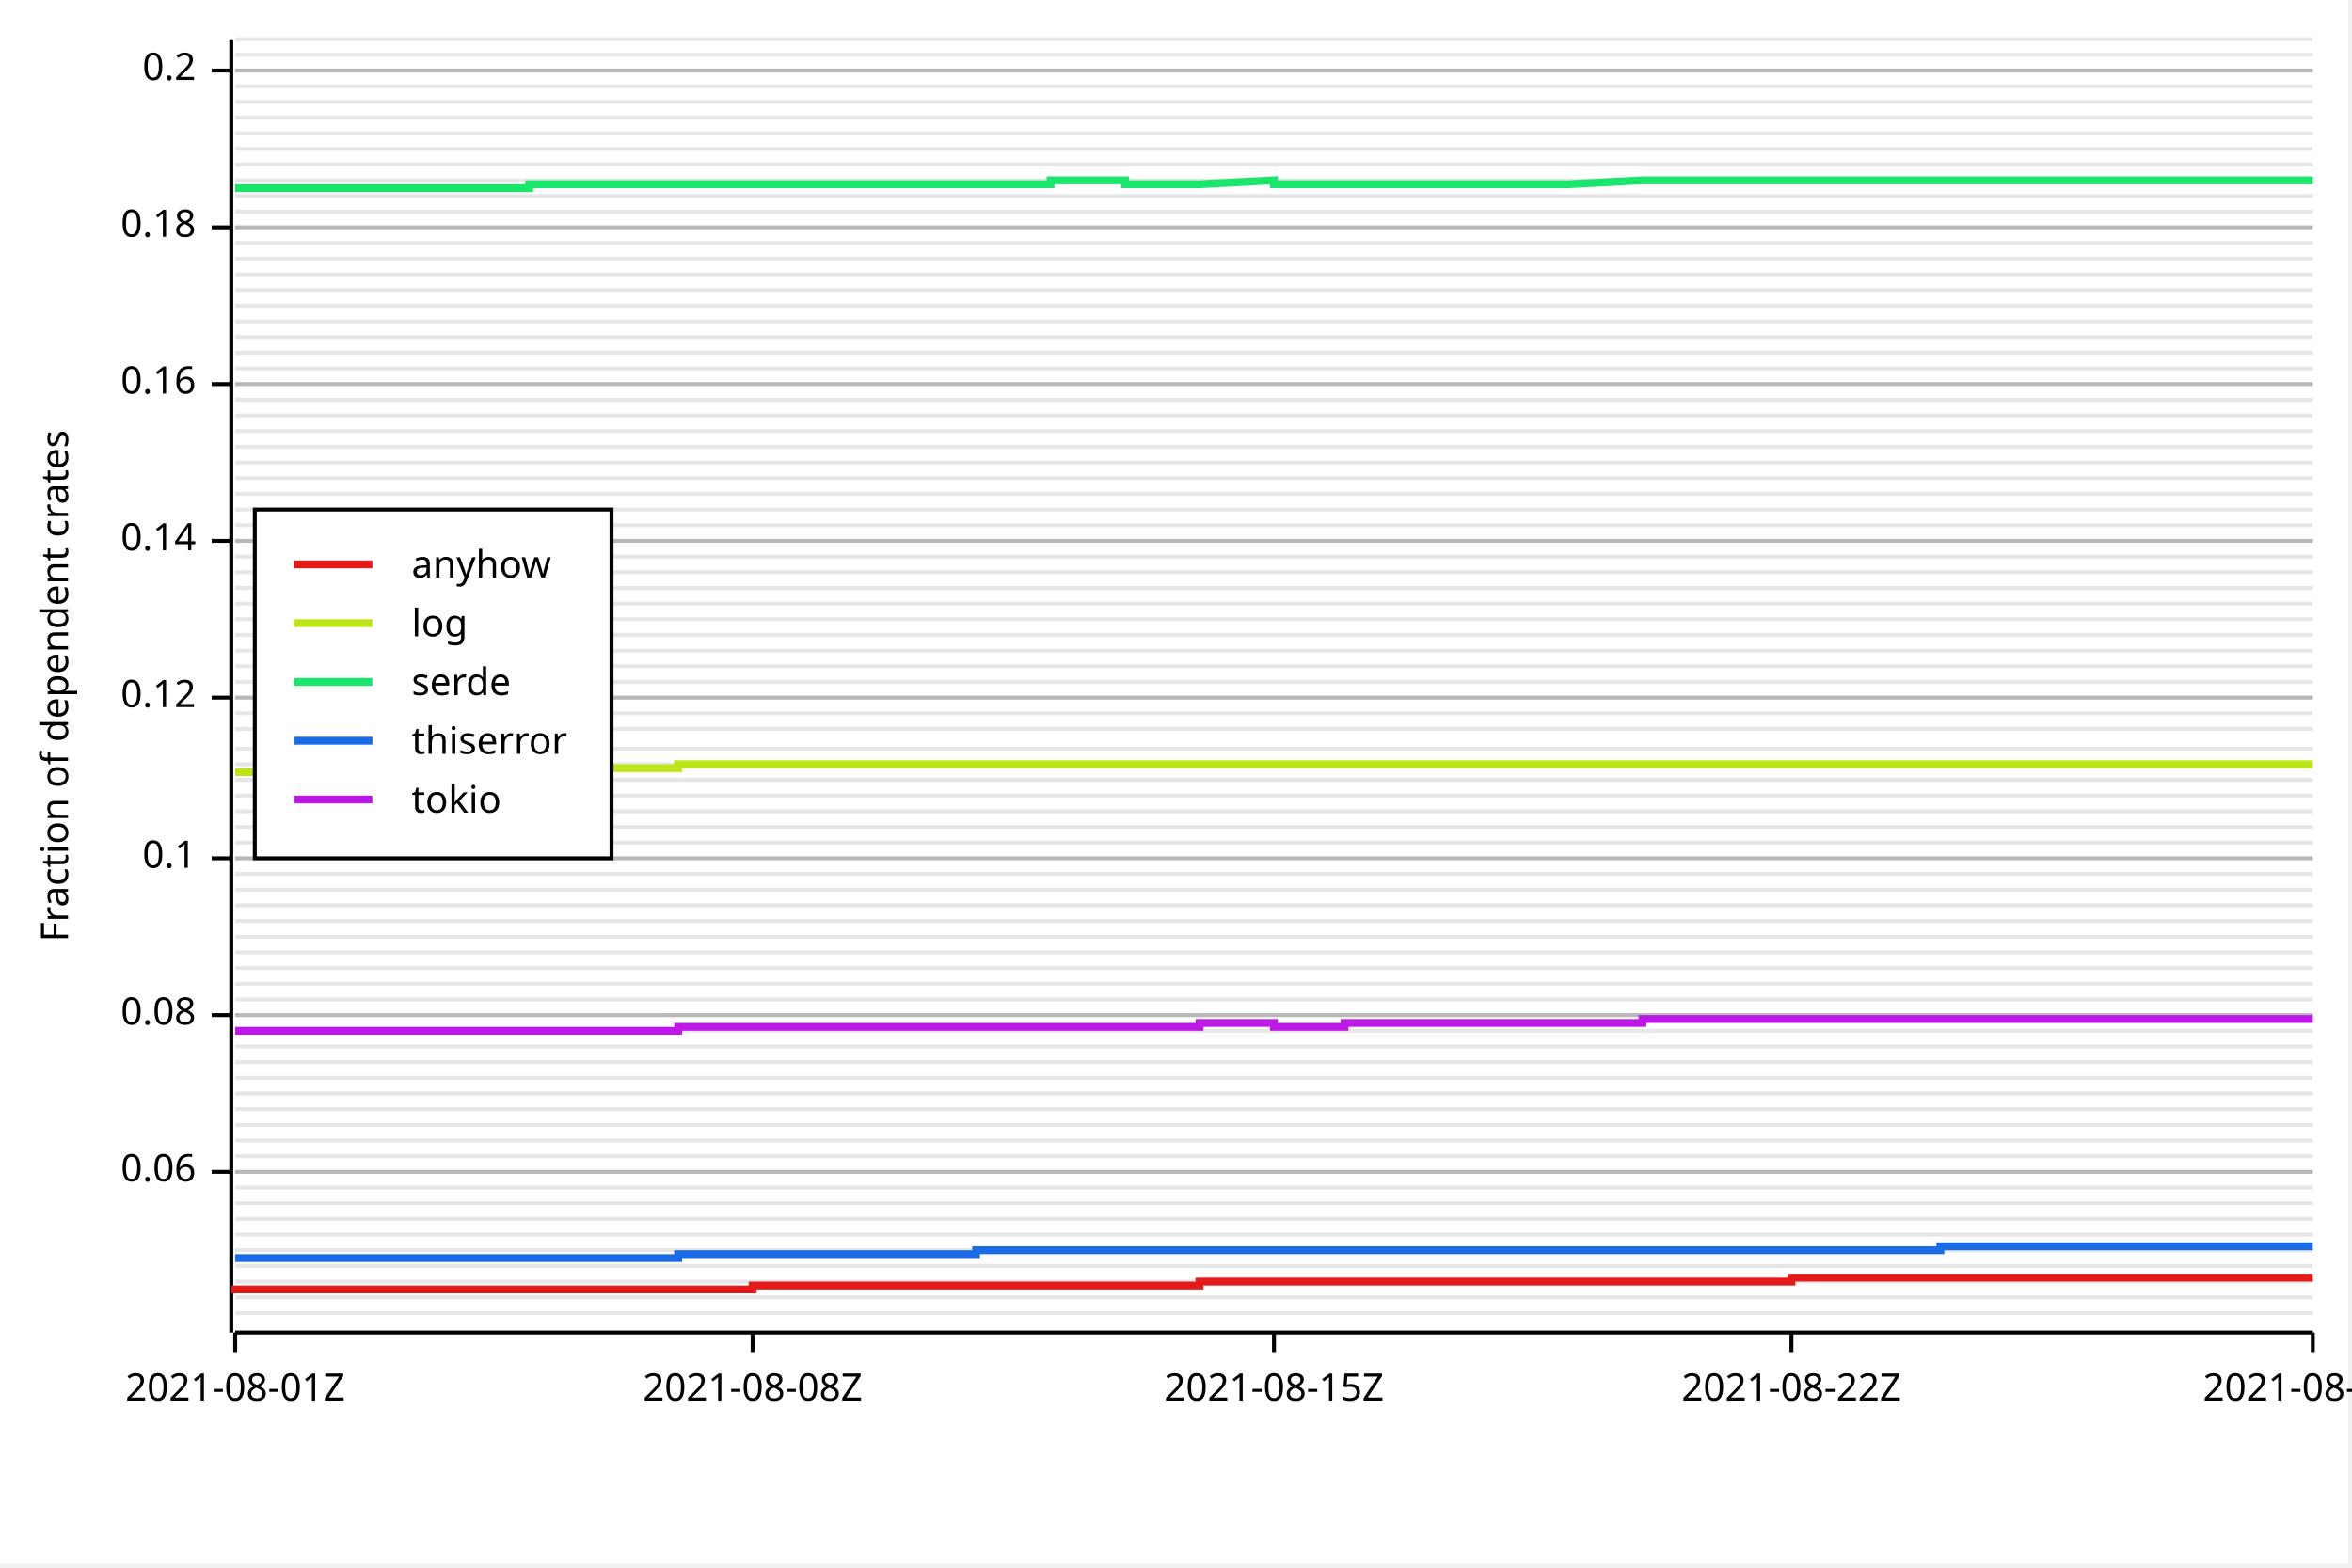
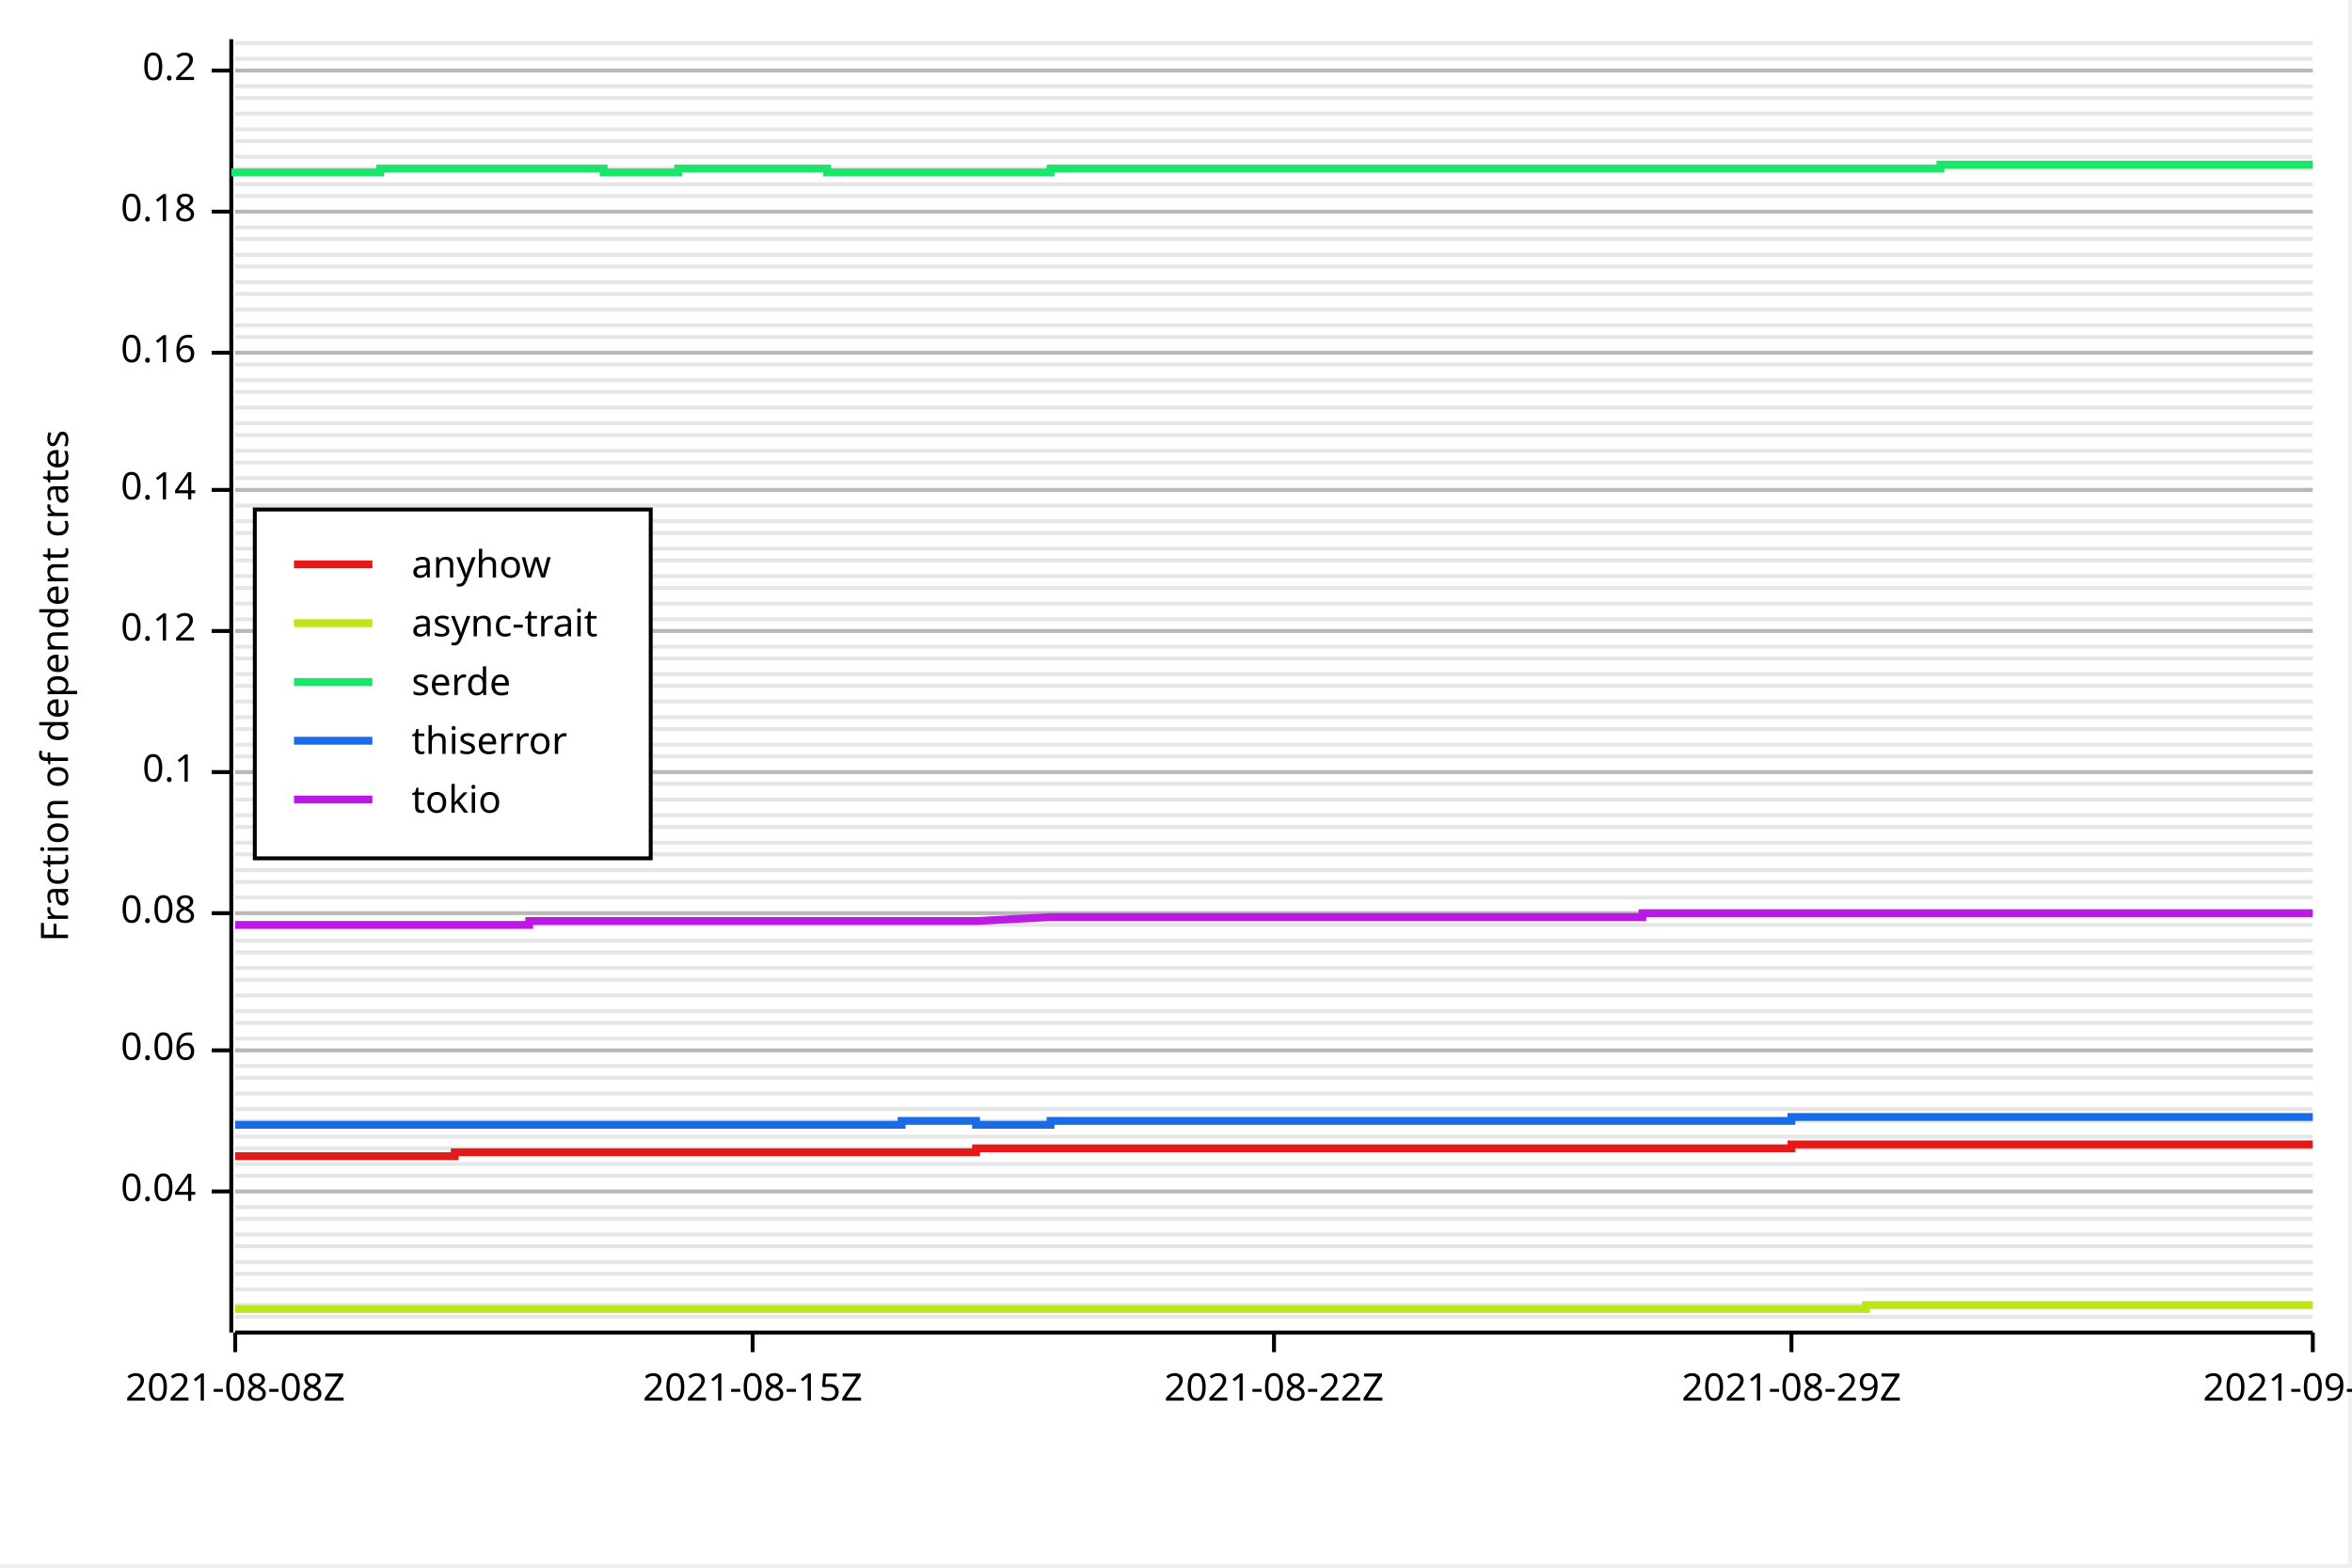
<svg xmlns="http://www.w3.org/2000/svg" width="600" height="400" viewBox="0 0 600 400">
  <rect x="0" y="0" width="599" height="399" opacity="1" fill="#FFFFFF" stroke="none" />
-   <line opacity="0.1" stroke="#000000" stroke-width="1" x1="60" y1="335" x2="590" y2="335" />
-   <line opacity="0.1" stroke="#000000" stroke-width="1" x1="60" y1="331" x2="590" y2="331" />
-   <line opacity="0.1" stroke="#000000" stroke-width="1" x1="60" y1="327" x2="590" y2="327" />
-   <line opacity="0.1" stroke="#000000" stroke-width="1" x1="60" y1="323" x2="590" y2="323" />
-   <line opacity="0.1" stroke="#000000" stroke-width="1" x1="60" y1="319" x2="590" y2="319" />
+   <line opacity="0.1" stroke="#000000" stroke-width="1" x1="60" y1="336" x2="590" y2="336" />
+   <line opacity="0.1" stroke="#000000" stroke-width="1" x1="60" y1="333" x2="590" y2="333" />
+   <line opacity="0.1" stroke="#000000" stroke-width="1" x1="60" y1="329" x2="590" y2="329" />
+   <line opacity="0.1" stroke="#000000" stroke-width="1" x1="60" y1="325" x2="590" y2="325" />
+   <line opacity="0.1" stroke="#000000" stroke-width="1" x1="60" y1="322" x2="590" y2="322" />
+   <line opacity="0.1" stroke="#000000" stroke-width="1" x1="60" y1="318" x2="590" y2="318" />
  <line opacity="0.1" stroke="#000000" stroke-width="1" x1="60" y1="315" x2="590" y2="315" />
  <line opacity="0.1" stroke="#000000" stroke-width="1" x1="60" y1="311" x2="590" y2="311" />
-   <line opacity="0.1" stroke="#000000" stroke-width="1" x1="60" y1="307" x2="590" y2="307" />
-   <line opacity="0.1" stroke="#000000" stroke-width="1" x1="60" y1="303" x2="590" y2="303" />
-   <line opacity="0.1" stroke="#000000" stroke-width="1" x1="60" y1="299" x2="590" y2="299" />
-   <line opacity="0.1" stroke="#000000" stroke-width="1" x1="60" y1="295" x2="590" y2="295" />
-   <line opacity="0.1" stroke="#000000" stroke-width="1" x1="60" y1="291" x2="590" y2="291" />
-   <line opacity="0.1" stroke="#000000" stroke-width="1" x1="60" y1="287" x2="590" y2="287" />
+   <line opacity="0.1" stroke="#000000" stroke-width="1" x1="60" y1="308" x2="590" y2="308" />
+   <line opacity="0.1" stroke="#000000" stroke-width="1" x1="60" y1="304" x2="590" y2="304" />
+   <line opacity="0.1" stroke="#000000" stroke-width="1" x1="60" y1="300" x2="590" y2="300" />
+   <line opacity="0.1" stroke="#000000" stroke-width="1" x1="60" y1="297" x2="590" y2="297" />
+   <line opacity="0.1" stroke="#000000" stroke-width="1" x1="60" y1="293" x2="590" y2="293" />
+   <line opacity="0.1" stroke="#000000" stroke-width="1" x1="60" y1="290" x2="590" y2="290" />
+   <line opacity="0.1" stroke="#000000" stroke-width="1" x1="60" y1="286" x2="590" y2="286" />
  <line opacity="0.1" stroke="#000000" stroke-width="1" x1="60" y1="283" x2="590" y2="283" />
  <line opacity="0.1" stroke="#000000" stroke-width="1" x1="60" y1="279" x2="590" y2="279" />
  <line opacity="0.1" stroke="#000000" stroke-width="1" x1="60" y1="275" x2="590" y2="275" />
-   <line opacity="0.1" stroke="#000000" stroke-width="1" x1="60" y1="271" x2="590" y2="271" />
-   <line opacity="0.1" stroke="#000000" stroke-width="1" x1="60" y1="267" x2="590" y2="267" />
-   <line opacity="0.1" stroke="#000000" stroke-width="1" x1="60" y1="263" x2="590" y2="263" />
-   <line opacity="0.1" stroke="#000000" stroke-width="1" x1="60" y1="259" x2="590" y2="259" />
-   <line opacity="0.1" stroke="#000000" stroke-width="1" x1="60" y1="255" x2="590" y2="255" />
-   <line opacity="0.1" stroke="#000000" stroke-width="1" x1="60" y1="251" x2="590" y2="251" />
+   <line opacity="0.1" stroke="#000000" stroke-width="1" x1="60" y1="272" x2="590" y2="272" />
+   <line opacity="0.1" stroke="#000000" stroke-width="1" x1="60" y1="268" x2="590" y2="268" />
+   <line opacity="0.1" stroke="#000000" stroke-width="1" x1="60" y1="265" x2="590" y2="265" />
+   <line opacity="0.1" stroke="#000000" stroke-width="1" x1="60" y1="261" x2="590" y2="261" />
+   <line opacity="0.1" stroke="#000000" stroke-width="1" x1="60" y1="258" x2="590" y2="258" />
+   <line opacity="0.1" stroke="#000000" stroke-width="1" x1="60" y1="254" x2="590" y2="254" />
+   <line opacity="0.1" stroke="#000000" stroke-width="1" x1="60" y1="250" x2="590" y2="250" />
  <line opacity="0.1" stroke="#000000" stroke-width="1" x1="60" y1="247" x2="590" y2="247" />
  <line opacity="0.1" stroke="#000000" stroke-width="1" x1="60" y1="243" x2="590" y2="243" />
-   <line opacity="0.1" stroke="#000000" stroke-width="1" x1="60" y1="239" x2="590" y2="239" />
-   <line opacity="0.1" stroke="#000000" stroke-width="1" x1="60" y1="235" x2="590" y2="235" />
-   <line opacity="0.1" stroke="#000000" stroke-width="1" x1="60" y1="231" x2="590" y2="231" />
-   <line opacity="0.1" stroke="#000000" stroke-width="1" x1="60" y1="227" x2="590" y2="227" />
-   <line opacity="0.1" stroke="#000000" stroke-width="1" x1="60" y1="223" x2="590" y2="223" />
-   <line opacity="0.1" stroke="#000000" stroke-width="1" x1="60" y1="219" x2="590" y2="219" />
+   <line opacity="0.1" stroke="#000000" stroke-width="1" x1="60" y1="240" x2="590" y2="240" />
+   <line opacity="0.1" stroke="#000000" stroke-width="1" x1="60" y1="236" x2="590" y2="236" />
+   <line opacity="0.1" stroke="#000000" stroke-width="1" x1="60" y1="233" x2="590" y2="233" />
+   <line opacity="0.1" stroke="#000000" stroke-width="1" x1="60" y1="229" x2="590" y2="229" />
+   <line opacity="0.1" stroke="#000000" stroke-width="1" x1="60" y1="225" x2="590" y2="225" />
+   <line opacity="0.1" stroke="#000000" stroke-width="1" x1="60" y1="222" x2="590" y2="222" />
+   <line opacity="0.1" stroke="#000000" stroke-width="1" x1="60" y1="218" x2="590" y2="218" />
  <line opacity="0.1" stroke="#000000" stroke-width="1" x1="60" y1="215" x2="590" y2="215" />
  <line opacity="0.1" stroke="#000000" stroke-width="1" x1="60" y1="211" x2="590" y2="211" />
-   <line opacity="0.1" stroke="#000000" stroke-width="1" x1="60" y1="207" x2="590" y2="207" />
-   <line opacity="0.1" stroke="#000000" stroke-width="1" x1="60" y1="203" x2="590" y2="203" />
-   <line opacity="0.1" stroke="#000000" stroke-width="1" x1="60" y1="199" x2="590" y2="199" />
-   <line opacity="0.1" stroke="#000000" stroke-width="1" x1="60" y1="195" x2="590" y2="195" />
-   <line opacity="0.1" stroke="#000000" stroke-width="1" x1="60" y1="191" x2="590" y2="191" />
+   <line opacity="0.1" stroke="#000000" stroke-width="1" x1="60" y1="208" x2="590" y2="208" />
+   <line opacity="0.1" stroke="#000000" stroke-width="1" x1="60" y1="204" x2="590" y2="204" />
+   <line opacity="0.1" stroke="#000000" stroke-width="1" x1="60" y1="200" x2="590" y2="200" />
+   <line opacity="0.1" stroke="#000000" stroke-width="1" x1="60" y1="197" x2="590" y2="197" />
+   <line opacity="0.1" stroke="#000000" stroke-width="1" x1="60" y1="193" x2="590" y2="193" />
+   <line opacity="0.1" stroke="#000000" stroke-width="1" x1="60" y1="190" x2="590" y2="190" />
  <line opacity="0.1" stroke="#000000" stroke-width="1" x1="60" y1="186" x2="590" y2="186" />
-   <line opacity="0.1" stroke="#000000" stroke-width="1" x1="60" y1="182" x2="590" y2="182" />
-   <line opacity="0.1" stroke="#000000" stroke-width="1" x1="60" y1="178" x2="590" y2="178" />
-   <line opacity="0.1" stroke="#000000" stroke-width="1" x1="60" y1="174" x2="590" y2="174" />
-   <line opacity="0.1" stroke="#000000" stroke-width="1" x1="60" y1="170" x2="590" y2="170" />
-   <line opacity="0.1" stroke="#000000" stroke-width="1" x1="60" y1="166" x2="590" y2="166" />
-   <line opacity="0.1" stroke="#000000" stroke-width="1" x1="60" y1="162" x2="590" y2="162" />
+   <line opacity="0.1" stroke="#000000" stroke-width="1" x1="60" y1="183" x2="590" y2="183" />
+   <line opacity="0.1" stroke="#000000" stroke-width="1" x1="60" y1="179" x2="590" y2="179" />
+   <line opacity="0.1" stroke="#000000" stroke-width="1" x1="60" y1="175" x2="590" y2="175" />
+   <line opacity="0.1" stroke="#000000" stroke-width="1" x1="60" y1="172" x2="590" y2="172" />
+   <line opacity="0.1" stroke="#000000" stroke-width="1" x1="60" y1="168" x2="590" y2="168" />
+   <line opacity="0.1" stroke="#000000" stroke-width="1" x1="60" y1="165" x2="590" y2="165" />
+   <line opacity="0.1" stroke="#000000" stroke-width="1" x1="60" y1="161" x2="590" y2="161" />
  <line opacity="0.1" stroke="#000000" stroke-width="1" x1="60" y1="158" x2="590" y2="158" />
  <line opacity="0.1" stroke="#000000" stroke-width="1" x1="60" y1="154" x2="590" y2="154" />
  <line opacity="0.1" stroke="#000000" stroke-width="1" x1="60" y1="150" x2="590" y2="150" />
-   <line opacity="0.1" stroke="#000000" stroke-width="1" x1="60" y1="146" x2="590" y2="146" />
-   <line opacity="0.1" stroke="#000000" stroke-width="1" x1="60" y1="142" x2="590" y2="142" />
-   <line opacity="0.1" stroke="#000000" stroke-width="1" x1="60" y1="138" x2="590" y2="138" />
-   <line opacity="0.1" stroke="#000000" stroke-width="1" x1="60" y1="134" x2="590" y2="134" />
-   <line opacity="0.1" stroke="#000000" stroke-width="1" x1="60" y1="130" x2="590" y2="130" />
-   <line opacity="0.1" stroke="#000000" stroke-width="1" x1="60" y1="126" x2="590" y2="126" />
+   <line opacity="0.1" stroke="#000000" stroke-width="1" x1="60" y1="147" x2="590" y2="147" />
+   <line opacity="0.1" stroke="#000000" stroke-width="1" x1="60" y1="143" x2="590" y2="143" />
+   <line opacity="0.1" stroke="#000000" stroke-width="1" x1="60" y1="140" x2="590" y2="140" />
+   <line opacity="0.1" stroke="#000000" stroke-width="1" x1="60" y1="136" x2="590" y2="136" />
+   <line opacity="0.1" stroke="#000000" stroke-width="1" x1="60" y1="133" x2="590" y2="133" />
+   <line opacity="0.1" stroke="#000000" stroke-width="1" x1="60" y1="129" x2="590" y2="129" />
+   <line opacity="0.1" stroke="#000000" stroke-width="1" x1="60" y1="125" x2="590" y2="125" />
  <line opacity="0.1" stroke="#000000" stroke-width="1" x1="60" y1="122" x2="590" y2="122" />
  <line opacity="0.1" stroke="#000000" stroke-width="1" x1="60" y1="118" x2="590" y2="118" />
-   <line opacity="0.1" stroke="#000000" stroke-width="1" x1="60" y1="114" x2="590" y2="114" />
-   <line opacity="0.1" stroke="#000000" stroke-width="1" x1="60" y1="110" x2="590" y2="110" />
-   <line opacity="0.1" stroke="#000000" stroke-width="1" x1="60" y1="106" x2="590" y2="106" />
-   <line opacity="0.1" stroke="#000000" stroke-width="1" x1="60" y1="102" x2="590" y2="102" />
-   <line opacity="0.1" stroke="#000000" stroke-width="1" x1="60" y1="98" x2="590" y2="98" />
-   <line opacity="0.1" stroke="#000000" stroke-width="1" x1="60" y1="94" x2="590" y2="94" />
+   <line opacity="0.1" stroke="#000000" stroke-width="1" x1="60" y1="115" x2="590" y2="115" />
+   <line opacity="0.1" stroke="#000000" stroke-width="1" x1="60" y1="111" x2="590" y2="111" />
+   <line opacity="0.1" stroke="#000000" stroke-width="1" x1="60" y1="108" x2="590" y2="108" />
+   <line opacity="0.1" stroke="#000000" stroke-width="1" x1="60" y1="104" x2="590" y2="104" />
+   <line opacity="0.1" stroke="#000000" stroke-width="1" x1="60" y1="100" x2="590" y2="100" />
+   <line opacity="0.1" stroke="#000000" stroke-width="1" x1="60" y1="97" x2="590" y2="97" />
+   <line opacity="0.1" stroke="#000000" stroke-width="1" x1="60" y1="93" x2="590" y2="93" />
  <line opacity="0.1" stroke="#000000" stroke-width="1" x1="60" y1="90" x2="590" y2="90" />
  <line opacity="0.1" stroke="#000000" stroke-width="1" x1="60" y1="86" x2="590" y2="86" />
-   <line opacity="0.1" stroke="#000000" stroke-width="1" x1="60" y1="82" x2="590" y2="82" />
-   <line opacity="0.1" stroke="#000000" stroke-width="1" x1="60" y1="78" x2="590" y2="78" />
-   <line opacity="0.1" stroke="#000000" stroke-width="1" x1="60" y1="74" x2="590" y2="74" />
-   <line opacity="0.1" stroke="#000000" stroke-width="1" x1="60" y1="70" x2="590" y2="70" />
-   <line opacity="0.1" stroke="#000000" stroke-width="1" x1="60" y1="66" x2="590" y2="66" />
-   <line opacity="0.1" stroke="#000000" stroke-width="1" x1="60" y1="62" x2="590" y2="62" />
+   <line opacity="0.1" stroke="#000000" stroke-width="1" x1="60" y1="83" x2="590" y2="83" />
+   <line opacity="0.1" stroke="#000000" stroke-width="1" x1="60" y1="79" x2="590" y2="79" />
+   <line opacity="0.1" stroke="#000000" stroke-width="1" x1="60" y1="75" x2="590" y2="75" />
+   <line opacity="0.1" stroke="#000000" stroke-width="1" x1="60" y1="72" x2="590" y2="72" />
+   <line opacity="0.1" stroke="#000000" stroke-width="1" x1="60" y1="68" x2="590" y2="68" />
+   <line opacity="0.1" stroke="#000000" stroke-width="1" x1="60" y1="65" x2="590" y2="65" />
+   <line opacity="0.1" stroke="#000000" stroke-width="1" x1="60" y1="61" x2="590" y2="61" />
  <line opacity="0.1" stroke="#000000" stroke-width="1" x1="60" y1="58" x2="590" y2="58" />
  <line opacity="0.1" stroke="#000000" stroke-width="1" x1="60" y1="54" x2="590" y2="54" />
  <line opacity="0.1" stroke="#000000" stroke-width="1" x1="60" y1="50" x2="590" y2="50" />
-   <line opacity="0.1" stroke="#000000" stroke-width="1" x1="60" y1="46" x2="590" y2="46" />
-   <line opacity="0.1" stroke="#000000" stroke-width="1" x1="60" y1="42" x2="590" y2="42" />
-   <line opacity="0.1" stroke="#000000" stroke-width="1" x1="60" y1="38" x2="590" y2="38" />
-   <line opacity="0.1" stroke="#000000" stroke-width="1" x1="60" y1="34" x2="590" y2="34" />
-   <line opacity="0.1" stroke="#000000" stroke-width="1" x1="60" y1="30" x2="590" y2="30" />
-   <line opacity="0.1" stroke="#000000" stroke-width="1" x1="60" y1="26" x2="590" y2="26" />
+   <line opacity="0.1" stroke="#000000" stroke-width="1" x1="60" y1="47" x2="590" y2="47" />
+   <line opacity="0.1" stroke="#000000" stroke-width="1" x1="60" y1="43" x2="590" y2="43" />
+   <line opacity="0.1" stroke="#000000" stroke-width="1" x1="60" y1="40" x2="590" y2="40" />
+   <line opacity="0.1" stroke="#000000" stroke-width="1" x1="60" y1="36" x2="590" y2="36" />
+   <line opacity="0.1" stroke="#000000" stroke-width="1" x1="60" y1="33" x2="590" y2="33" />
+   <line opacity="0.1" stroke="#000000" stroke-width="1" x1="60" y1="29" x2="590" y2="29" />
+   <line opacity="0.1" stroke="#000000" stroke-width="1" x1="60" y1="25" x2="590" y2="25" />
  <line opacity="0.1" stroke="#000000" stroke-width="1" x1="60" y1="22" x2="590" y2="22" />
  <line opacity="0.1" stroke="#000000" stroke-width="1" x1="60" y1="18" x2="590" y2="18" />
-   <line opacity="0.1" stroke="#000000" stroke-width="1" x1="60" y1="14" x2="590" y2="14" />
-   <line opacity="0.1" stroke="#000000" stroke-width="1" x1="60" y1="10" x2="590" y2="10" />
+   <line opacity="0.1" stroke="#000000" stroke-width="1" x1="60" y1="15" x2="590" y2="15" />
+   <line opacity="0.1" stroke="#000000" stroke-width="1" x1="60" y1="11" x2="590" y2="11" />
  <text x="10" y="175" dy="0.76em" text-anchor="middle" font-family="sans-serif" font-size="9.677" opacity="1" fill="#000000" transform="rotate(270, 10, 175)">
Fraction of dependent crates
</text>
-   <line opacity="0.2" stroke="#000000" stroke-width="1" x1="60" y1="299" x2="590" y2="299" />
-   <line opacity="0.2" stroke="#000000" stroke-width="1" x1="60" y1="259" x2="590" y2="259" />
-   <line opacity="0.2" stroke="#000000" stroke-width="1" x1="60" y1="219" x2="590" y2="219" />
-   <line opacity="0.2" stroke="#000000" stroke-width="1" x1="60" y1="178" x2="590" y2="178" />
-   <line opacity="0.2" stroke="#000000" stroke-width="1" x1="60" y1="138" x2="590" y2="138" />
-   <line opacity="0.2" stroke="#000000" stroke-width="1" x1="60" y1="98" x2="590" y2="98" />
-   <line opacity="0.2" stroke="#000000" stroke-width="1" x1="60" y1="58" x2="590" y2="58" />
+   <line opacity="0.2" stroke="#000000" stroke-width="1" x1="60" y1="304" x2="590" y2="304" />
+   <line opacity="0.2" stroke="#000000" stroke-width="1" x1="60" y1="268" x2="590" y2="268" />
+   <line opacity="0.2" stroke="#000000" stroke-width="1" x1="60" y1="233" x2="590" y2="233" />
+   <line opacity="0.2" stroke="#000000" stroke-width="1" x1="60" y1="197" x2="590" y2="197" />
+   <line opacity="0.2" stroke="#000000" stroke-width="1" x1="60" y1="161" x2="590" y2="161" />
+   <line opacity="0.2" stroke="#000000" stroke-width="1" x1="60" y1="125" x2="590" y2="125" />
+   <line opacity="0.2" stroke="#000000" stroke-width="1" x1="60" y1="90" x2="590" y2="90" />
+   <line opacity="0.2" stroke="#000000" stroke-width="1" x1="60" y1="54" x2="590" y2="54" />
  <line opacity="0.2" stroke="#000000" stroke-width="1" x1="60" y1="18" x2="590" y2="18" />
  <polyline fill="none" opacity="1" stroke="#000000" stroke-width="1" points="59,10 59,340 " />
-   <text x="50" y="299" dy="0.5ex" text-anchor="end" font-family="sans-serif" font-size="9.677" opacity="1" fill="#000000">
+   <text x="50" y="304" dy="0.5ex" text-anchor="end" font-family="sans-serif" font-size="9.677" opacity="1" fill="#000000">
+ 0.04
+ </text>
+   <polyline fill="none" opacity="1" stroke="#000000" stroke-width="1" points="54,304 59,304 " />
+   <text x="50" y="268" dy="0.5ex" text-anchor="end" font-family="sans-serif" font-size="9.677" opacity="1" fill="#000000">
0.06
</text>
-   <polyline fill="none" opacity="1" stroke="#000000" stroke-width="1" points="54,299 59,299 " />
-   <text x="50" y="259" dy="0.5ex" text-anchor="end" font-family="sans-serif" font-size="9.677" opacity="1" fill="#000000">
+   <polyline fill="none" opacity="1" stroke="#000000" stroke-width="1" points="54,268 59,268 " />
+   <text x="50" y="233" dy="0.5ex" text-anchor="end" font-family="sans-serif" font-size="9.677" opacity="1" fill="#000000">
0.08
</text>
-   <polyline fill="none" opacity="1" stroke="#000000" stroke-width="1" points="54,259 59,259 " />
-   <text x="50" y="219" dy="0.5ex" text-anchor="end" font-family="sans-serif" font-size="9.677" opacity="1" fill="#000000">
+   <polyline fill="none" opacity="1" stroke="#000000" stroke-width="1" points="54,233 59,233 " />
+   <text x="50" y="197" dy="0.5ex" text-anchor="end" font-family="sans-serif" font-size="9.677" opacity="1" fill="#000000">
0.1
</text>
-   <polyline fill="none" opacity="1" stroke="#000000" stroke-width="1" points="54,219 59,219 " />
-   <text x="50" y="178" dy="0.5ex" text-anchor="end" font-family="sans-serif" font-size="9.677" opacity="1" fill="#000000">
+   <polyline fill="none" opacity="1" stroke="#000000" stroke-width="1" points="54,197 59,197 " />
+   <text x="50" y="161" dy="0.5ex" text-anchor="end" font-family="sans-serif" font-size="9.677" opacity="1" fill="#000000">
0.12
</text>
-   <polyline fill="none" opacity="1" stroke="#000000" stroke-width="1" points="54,178 59,178 " />
-   <text x="50" y="138" dy="0.5ex" text-anchor="end" font-family="sans-serif" font-size="9.677" opacity="1" fill="#000000">
+   <polyline fill="none" opacity="1" stroke="#000000" stroke-width="1" points="54,161 59,161 " />
+   <text x="50" y="125" dy="0.5ex" text-anchor="end" font-family="sans-serif" font-size="9.677" opacity="1" fill="#000000">
0.14
</text>
-   <polyline fill="none" opacity="1" stroke="#000000" stroke-width="1" points="54,138 59,138 " />
-   <text x="50" y="98" dy="0.5ex" text-anchor="end" font-family="sans-serif" font-size="9.677" opacity="1" fill="#000000">
+   <polyline fill="none" opacity="1" stroke="#000000" stroke-width="1" points="54,125 59,125 " />
+   <text x="50" y="90" dy="0.5ex" text-anchor="end" font-family="sans-serif" font-size="9.677" opacity="1" fill="#000000">
0.16
</text>
-   <polyline fill="none" opacity="1" stroke="#000000" stroke-width="1" points="54,98 59,98 " />
-   <text x="50" y="58" dy="0.5ex" text-anchor="end" font-family="sans-serif" font-size="9.677" opacity="1" fill="#000000">
+   <polyline fill="none" opacity="1" stroke="#000000" stroke-width="1" points="54,90 59,90 " />
+   <text x="50" y="54" dy="0.5ex" text-anchor="end" font-family="sans-serif" font-size="9.677" opacity="1" fill="#000000">
0.18
</text>
-   <polyline fill="none" opacity="1" stroke="#000000" stroke-width="1" points="54,58 59,58 " />
+   <polyline fill="none" opacity="1" stroke="#000000" stroke-width="1" points="54,54 59,54 " />
  <text x="50" y="18" dy="0.5ex" text-anchor="end" font-family="sans-serif" font-size="9.677" opacity="1" fill="#000000">
0.2
</text>
  <polyline fill="none" opacity="1" stroke="#000000" stroke-width="1" points="54,18 59,18 " />
  <polyline fill="none" opacity="1" stroke="#000000" stroke-width="1" points="60,340 590,340 " />
  <text x="60" y="350" dy="0.76em" text-anchor="middle" font-family="sans-serif" font-size="9.677" opacity="1" fill="#000000">
- 2021-08-01Z
+ 2021-08-08Z
</text>
  <polyline fill="none" opacity="1" stroke="#000000" stroke-width="1" points="60,340 60,345 " />
  <text x="192" y="350" dy="0.76em" text-anchor="middle" font-family="sans-serif" font-size="9.677" opacity="1" fill="#000000">
- 2021-08-08Z
+ 2021-08-15Z
</text>
  <polyline fill="none" opacity="1" stroke="#000000" stroke-width="1" points="192,340 192,345 " />
  <text x="325" y="350" dy="0.76em" text-anchor="middle" font-family="sans-serif" font-size="9.677" opacity="1" fill="#000000">
- 2021-08-15Z
+ 2021-08-22Z
</text>
  <polyline fill="none" opacity="1" stroke="#000000" stroke-width="1" points="325,340 325,345 " />
  <text x="457" y="350" dy="0.76em" text-anchor="middle" font-family="sans-serif" font-size="9.677" opacity="1" fill="#000000">
- 2021-08-22Z
+ 2021-08-29Z
</text>
  <polyline fill="none" opacity="1" stroke="#000000" stroke-width="1" points="457,340 457,345 " />
  <text x="590" y="350" dy="0.76em" text-anchor="middle" font-family="sans-serif" font-size="9.677" opacity="1" fill="#000000">
- 2021-08-29Z
+ 2021-09-05Z
</text>
  <polyline fill="none" opacity="1" stroke="#000000" stroke-width="1" points="590,340 590,345 " />
-   <polyline fill="none" opacity="1" stroke="#E61919" stroke-width="2" points="60,330 60,329 78,329 78,329 97,329 97,329 116,329 116,329 135,329 135,329 154,329 154,329 173,329 173,329 192,329 192,328 211,328 211,328 230,328 230,328 249,328 249,328 268,328 268,328 287,328 287,328 306,328 306,327 325,327 325,327 343,327 343,327 362,327 362,327 381,327 381,327 400,327 400,327 419,327 419,327 438,327 438,327 457,327 457,326 476,326 476,326 495,326 495,326 514,326 514,326 533,326 533,326 552,326 552,326 571,326 571,326 590,326 " />
-   <polyline fill="none" opacity="1" stroke="#BDE619" stroke-width="2" points="60,197 60,197 78,197 78,197 97,197 97,197 116,197 116,196 135,196 135,196 154,196 154,196 173,196 173,195 192,195 192,195 211,195 211,195 230,195 230,195 249,195 249,195 268,195 268,195 287,195 287,195 306,195 306,195 325,195 325,195 343,195 343,195 362,195 362,195 381,195 381,195 400,195 400,195 419,195 419,195 438,195 438,195 457,195 457,195 476,195 476,195 495,195 495,195 514,195 514,195 533,195 533,195 552,195 552,195 571,195 571,195 590,195 " />
-   <polyline fill="none" opacity="1" stroke="#19E66B" stroke-width="2" points="60,48 60,48 78,48 78,48 97,48 97,48 116,48 116,48 135,48 135,47 154,47 154,47 173,47 173,47 192,47 192,47 211,47 211,47 230,47 230,47 249,47 249,47 268,47 268,46 287,46 287,47 306,47 306,47 325,46 325,47 343,47 343,47 362,47 362,47 381,47 381,47 400,47 400,47 419,46 419,46 438,46 438,46 457,46 457,46 476,46 476,46 495,46 495,46 514,46 514,46 533,46 533,46 552,46 552,46 571,46 571,46 590,46 " />
-   <polyline fill="none" opacity="1" stroke="#196BE6" stroke-width="2" points="60,321 60,321 78,321 78,321 97,321 97,321 116,321 116,321 135,321 135,321 154,321 154,321 173,321 173,320 192,320 192,320 211,320 211,320 230,320 230,320 249,320 249,319 268,319 268,319 287,319 287,319 306,319 306,319 325,319 325,319 343,319 343,319 362,319 362,319 381,319 381,319 400,319 400,319 419,319 419,319 438,319 438,319 457,319 457,319 476,319 476,319 495,319 495,318 514,318 514,318 533,318 533,318 552,318 552,318 571,318 571,318 590,318 " />
-   <polyline fill="none" opacity="1" stroke="#BD19E6" stroke-width="2" points="60,263 60,263 78,263 78,263 97,263 97,263 116,263 116,263 135,263 135,263 154,263 154,263 173,263 173,262 192,262 192,262 211,262 211,262 230,262 230,262 249,262 249,262 268,262 268,262 287,262 287,262 306,262 306,261 325,261 325,262 343,262 343,261 362,261 362,261 381,261 381,261 400,261 400,261 419,261 419,260 438,260 438,260 457,260 457,260 476,260 476,260 495,260 495,260 514,260 514,260 533,260 533,260 552,260 552,260 571,260 571,260 590,260 " />
-   <rect x="65" y="130" width="91" height="89" opacity="1" fill="#FFFFFF" stroke="none" />
-   <rect x="65" y="130" width="91" height="89" opacity="1" fill="none" stroke="#000000" />
+   <polyline fill="none" opacity="1" stroke="#E61919" stroke-width="2" points="60,295 60,295 78,295 78,295 97,295 97,295 116,295 116,294 135,294 135,294 154,294 154,294 173,294 173,294 192,294 192,294 211,294 211,294 230,294 230,294 249,294 249,293 268,293 268,293 287,293 287,293 306,293 306,293 325,293 325,293 343,293 343,293 362,293 362,293 381,293 381,293 400,293 400,293 419,293 419,293 438,293 438,293 457,293 457,292 476,292 476,292 495,292 495,292 514,292 514,292 533,292 533,292 552,292 552,292 571,292 571,292 590,292 " />
+   <polyline fill="none" opacity="1" stroke="#BDE619" stroke-width="2" points="60,334 60,334 78,334 78,334 97,334 97,334 116,334 116,334 135,334 135,334 154,334 154,334 173,334 173,334 192,334 192,334 211,334 211,334 230,334 230,334 249,334 249,334 268,334 268,334 287,334 287,334 306,334 306,334 325,334 325,334 343,334 343,334 362,334 362,334 381,334 381,334 400,334 400,334 419,334 419,334 438,334 438,334 457,334 457,334 476,334 476,333 495,333 495,333 514,333 514,333 533,333 533,333 552,333 552,333 571,333 571,333 590,333 " />
+   <polyline fill="none" opacity="1" stroke="#19E66B" stroke-width="2" points="60,43 60,44 78,44 78,44 97,44 97,43 116,43 116,43 135,43 135,43 154,43 154,44 173,44 173,43 192,43 192,43 211,43 211,44 230,44 230,44 249,44 249,44 268,44 268,43 287,43 287,43 306,43 306,43 325,43 325,43 343,43 343,43 362,43 362,43 381,43 381,43 400,43 400,43 419,43 419,43 438,43 438,43 457,43 457,43 476,43 476,43 495,43 495,42 514,42 514,42 533,42 533,42 552,42 552,42 571,42 571,42 590,42 " />
+   <polyline fill="none" opacity="1" stroke="#196BE6" stroke-width="2" points="60,287 60,287 78,287 78,287 97,287 97,287 116,287 116,287 135,287 135,287 154,287 154,287 173,287 173,287 192,287 192,287 211,287 211,287 230,287 230,286 249,286 249,287 268,287 268,286 287,286 287,286 306,286 306,286 325,286 325,286 343,286 343,286 362,286 362,286 381,286 381,286 400,286 400,286 419,286 419,286 438,286 438,286 457,286 457,285 476,285 476,285 495,285 495,285 514,285 514,285 533,285 533,285 552,285 552,285 571,285 571,285 590,285 " />
+   <polyline fill="none" opacity="1" stroke="#BD19E6" stroke-width="2" points="60,236 60,236 78,236 78,236 97,236 97,236 116,236 116,236 135,236 135,235 154,235 154,235 173,235 173,235 192,235 192,235 211,235 211,235 230,235 230,235 249,235 249,235 268,234 268,234 287,234 287,234 306,234 306,234 325,234 325,234 343,234 343,234 362,234 362,234 381,234 381,234 400,234 400,234 419,234 419,233 438,233 438,233 457,233 457,233 476,233 476,233 495,233 495,233 514,233 514,233 533,233 533,233 552,233 552,233 571,233 571,233 590,233 " />
+   <rect x="65" y="130" width="101" height="89" opacity="1" fill="#FFFFFF" stroke="none" />
+   <rect x="65" y="130" width="101" height="89" opacity="1" fill="none" stroke="#000000" />
  <text x="105" y="140" dy="0.76em" text-anchor="start" font-family="sans-serif" font-size="9.677" opacity="1" fill="#000000">
anyhow
</text>
  <text x="105" y="155" dy="0.76em" text-anchor="start" font-family="sans-serif" font-size="9.677" opacity="1" fill="#000000">
- log
+ async-trait
</text>
  <text x="105" y="170" dy="0.76em" text-anchor="start" font-family="sans-serif" font-size="9.677" opacity="1" fill="#000000">
serde
</text>
  <text x="105" y="185" dy="0.76em" text-anchor="start" font-family="sans-serif" font-size="9.677" opacity="1" fill="#000000">
thiserror
</text>
  <text x="105" y="200" dy="0.76em" text-anchor="start" font-family="sans-serif" font-size="9.677" opacity="1" fill="#000000">
tokio
</text>
  <polyline fill="none" opacity="1" stroke="#E61919" stroke-width="2" points="75,144 95,144 " />
  <polyline fill="none" opacity="1" stroke="#BDE619" stroke-width="2" points="75,159 95,159 " />
  <polyline fill="none" opacity="1" stroke="#19E66B" stroke-width="2" points="75,174 95,174 " />
  <polyline fill="none" opacity="1" stroke="#196BE6" stroke-width="2" points="75,189 95,189 " />
  <polyline fill="none" opacity="1" stroke="#BD19E6" stroke-width="2" points="75,204 95,204 " />
</svg>
